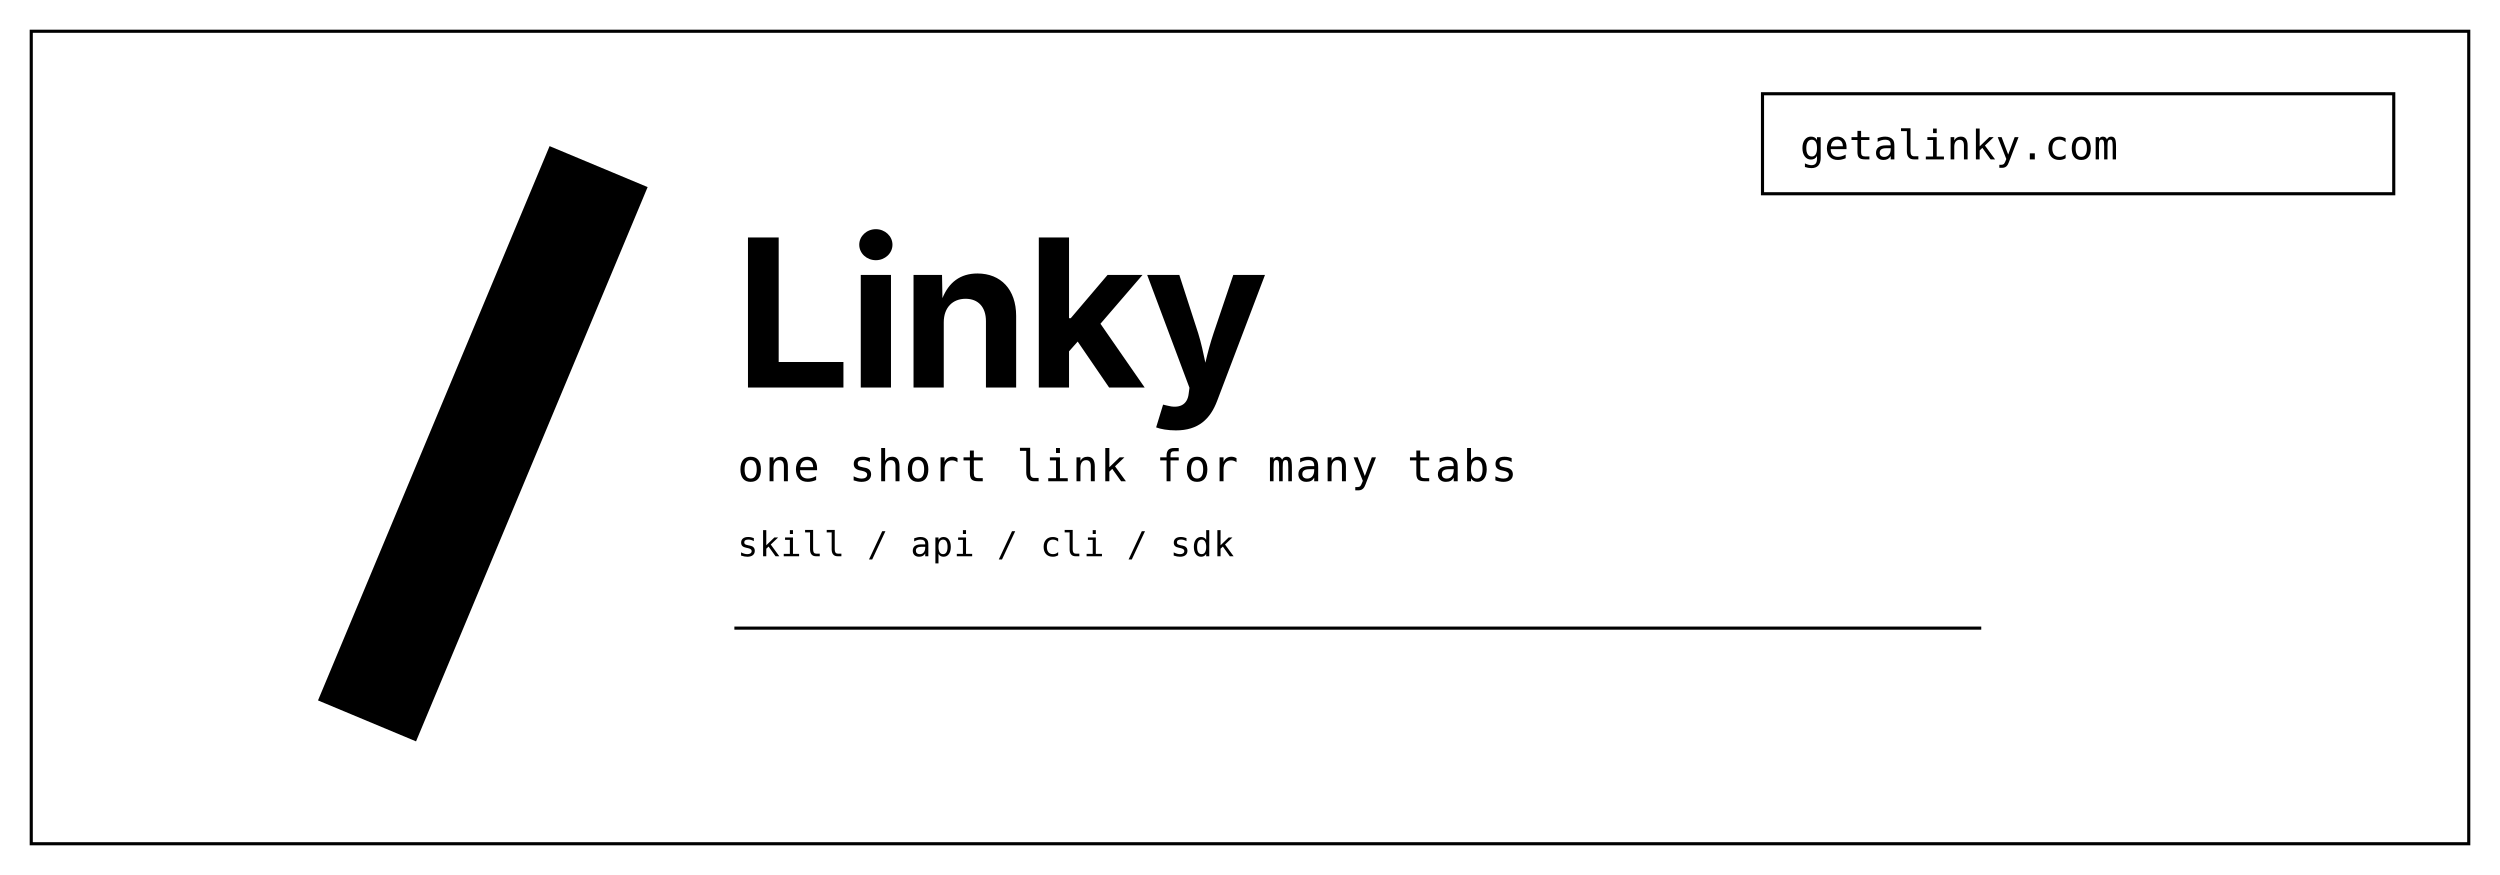
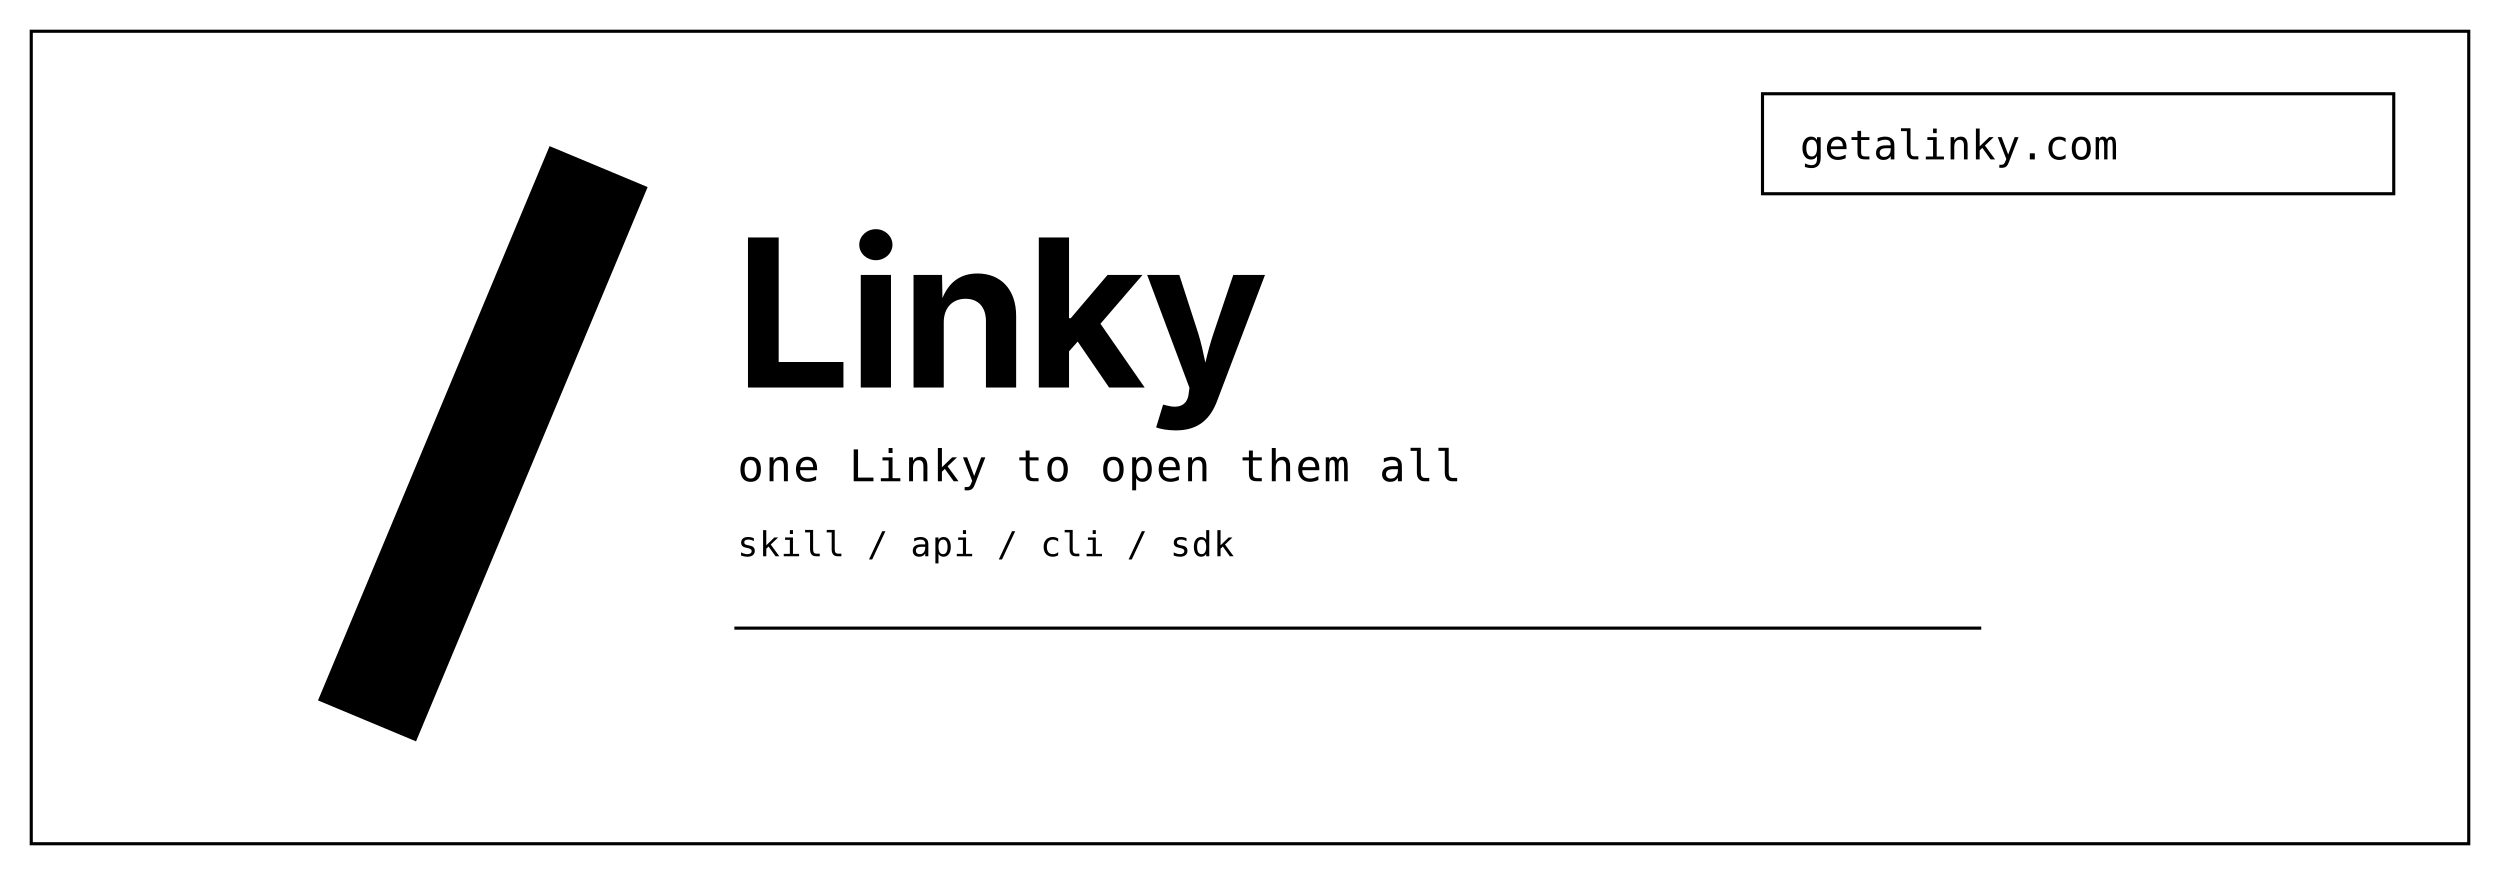
<svg xmlns="http://www.w3.org/2000/svg" width="1600" height="560" viewBox="0 0 1600 560" fill="none" role="img" aria-labelledby="title desc">
  <rect width="1600" height="560" fill="white" />
  <rect x="20" y="20" width="1560" height="520" stroke="black" stroke-width="2" fill="none" />
  <line x1="248" y1="430" x2="370" y2="138" stroke="black" stroke-width="68" stroke-linecap="square" />
  <text x="470" y="248" fill="black" font-family="Inter, Segoe UI, Arial, sans-serif" font-size="132" font-weight="700" letter-spacing="-2">
    Linky
  </text>
  <text x="472" y="308" fill="black" font-family="IBM Plex Mono, Menlo, Monaco, monospace" font-size="28" font-weight="500" letter-spacing="1">
-     one short link for many tabs
+     one Linky to open them all
  </text>
  <text x="472" y="356" fill="black" font-family="IBM Plex Mono, Menlo, Monaco, monospace" font-size="22" font-weight="400" letter-spacing="0.6">
    skill / api / cli / sdk
  </text>
  <rect x="1128" y="60" width="404" height="64" stroke="black" stroke-width="2" fill="none" />
  <text x="1152" y="102" fill="black" font-family="IBM Plex Mono, Menlo, Monaco, monospace" font-size="26" font-weight="500">
    getalinky.com
  </text>
  <line x1="470" y1="402" x2="1268" y2="402" stroke="black" stroke-width="2" />
</svg>
